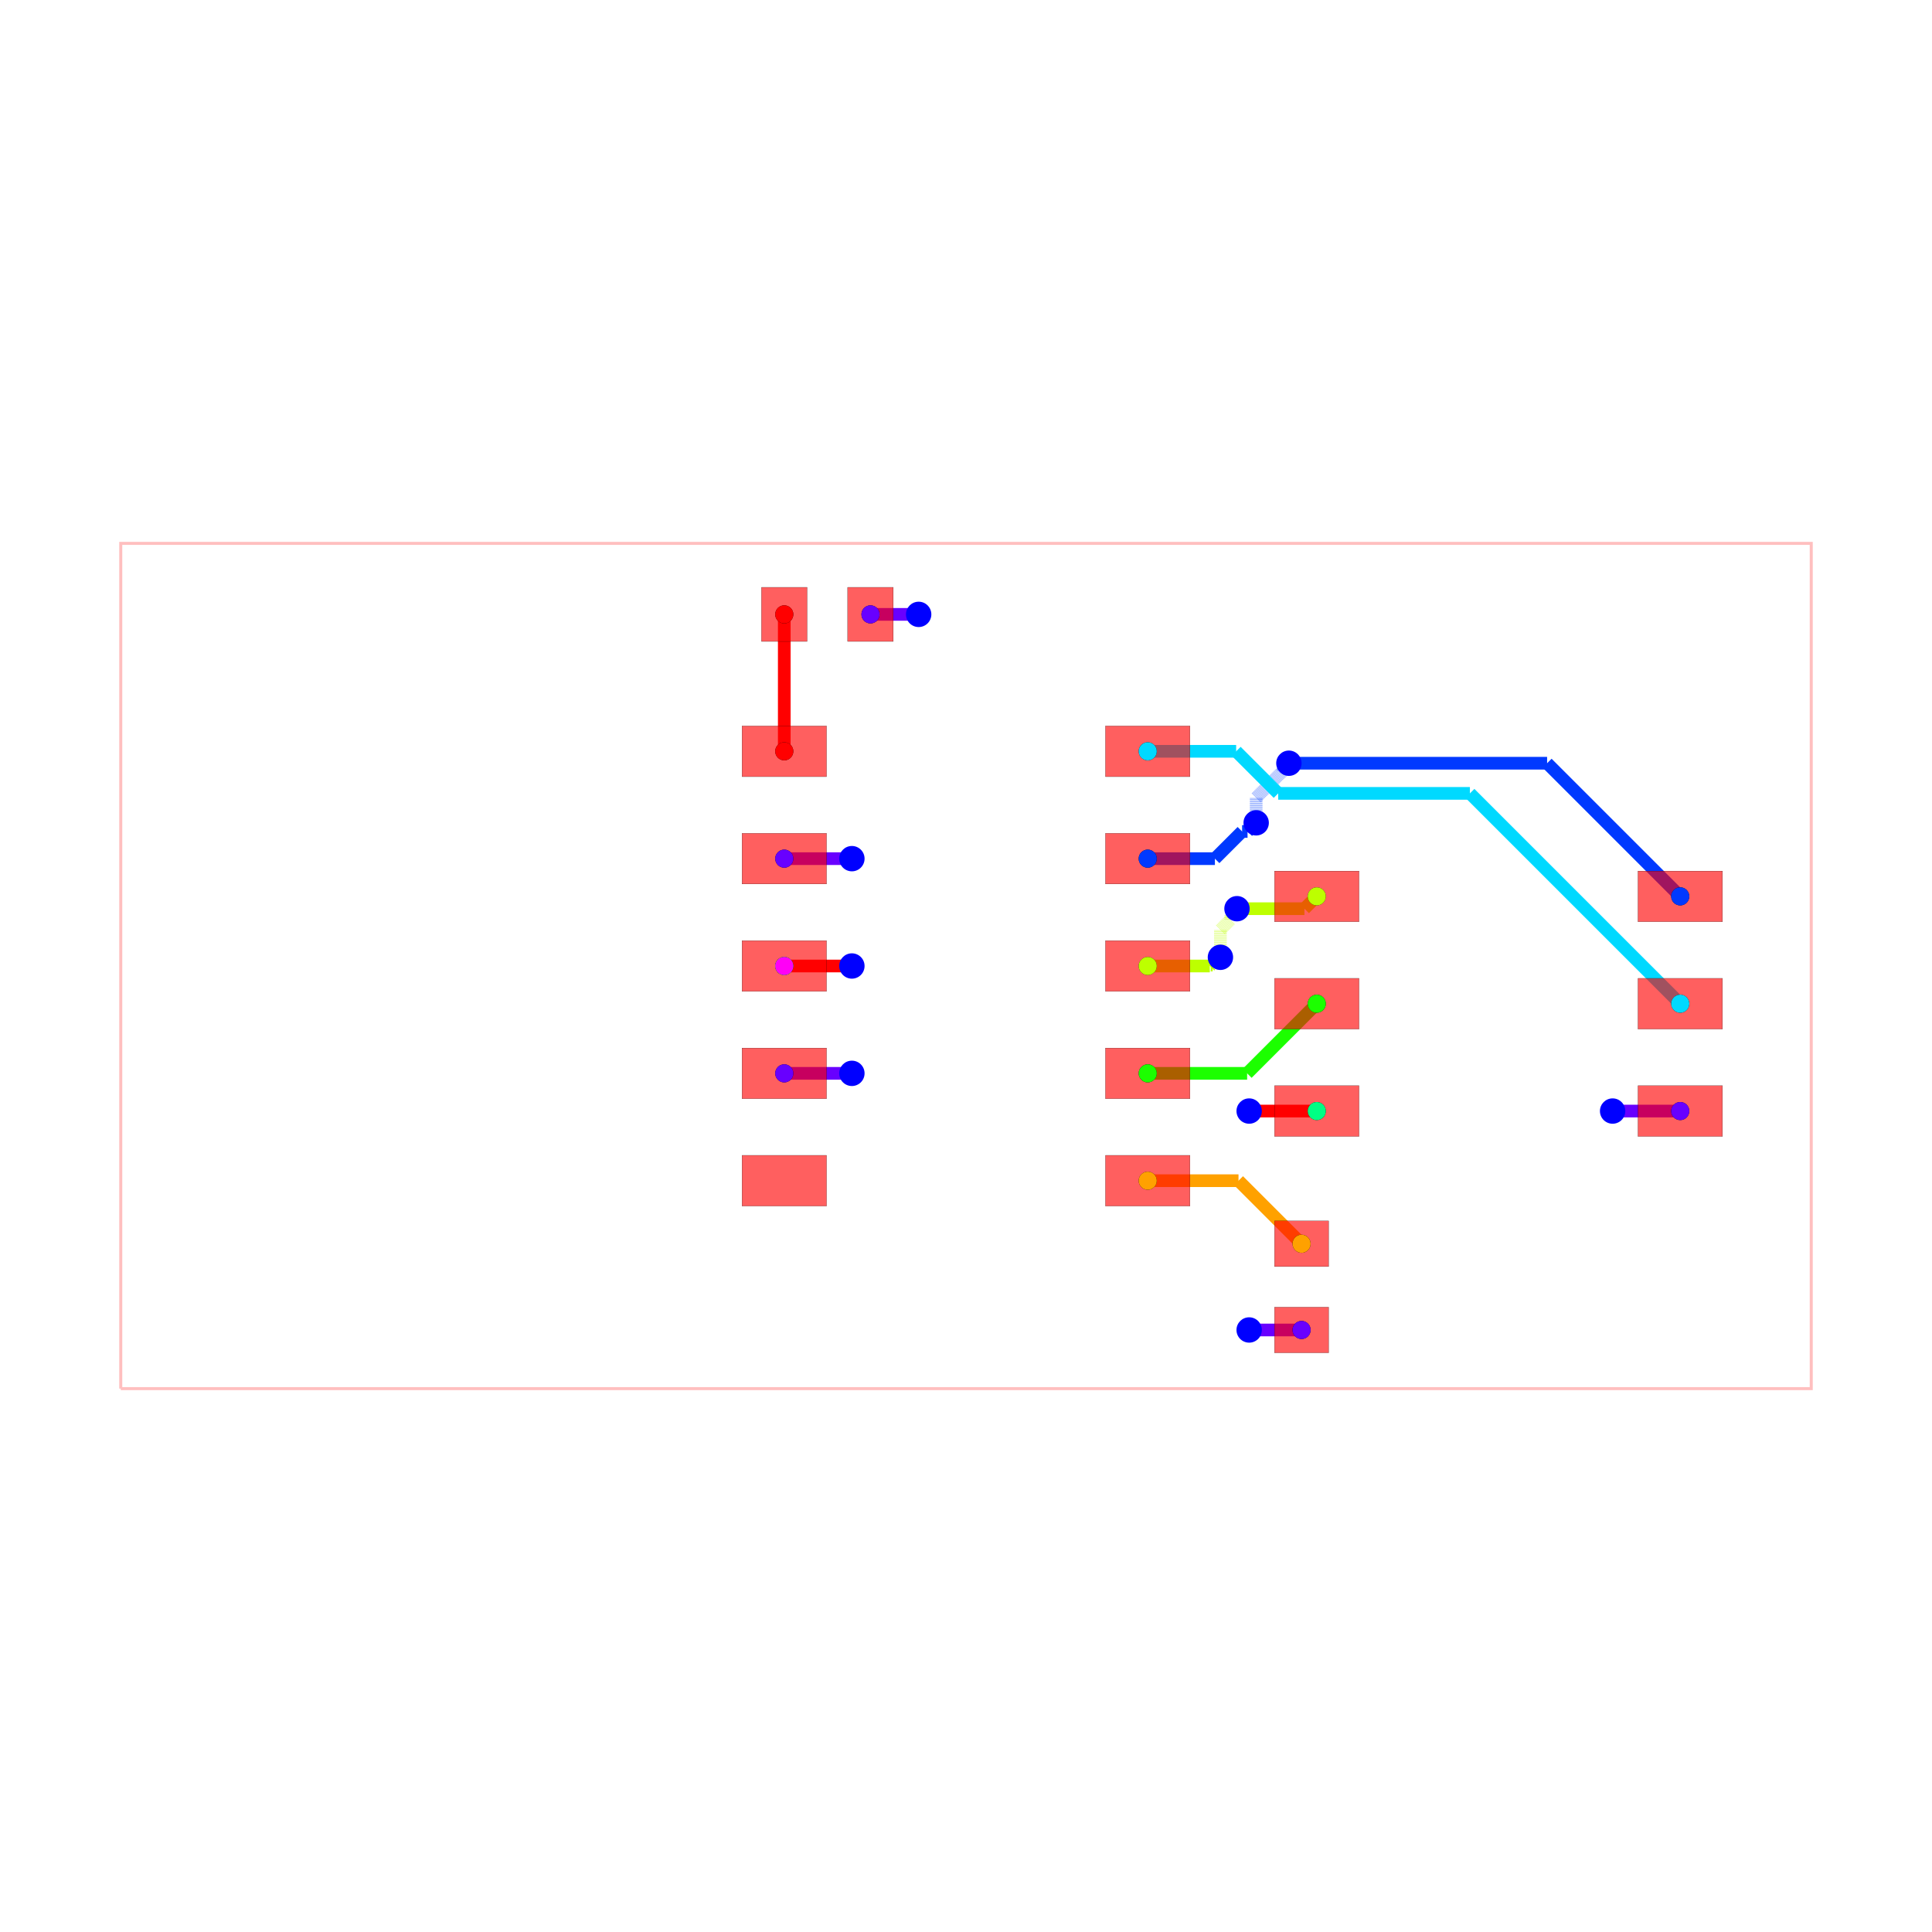
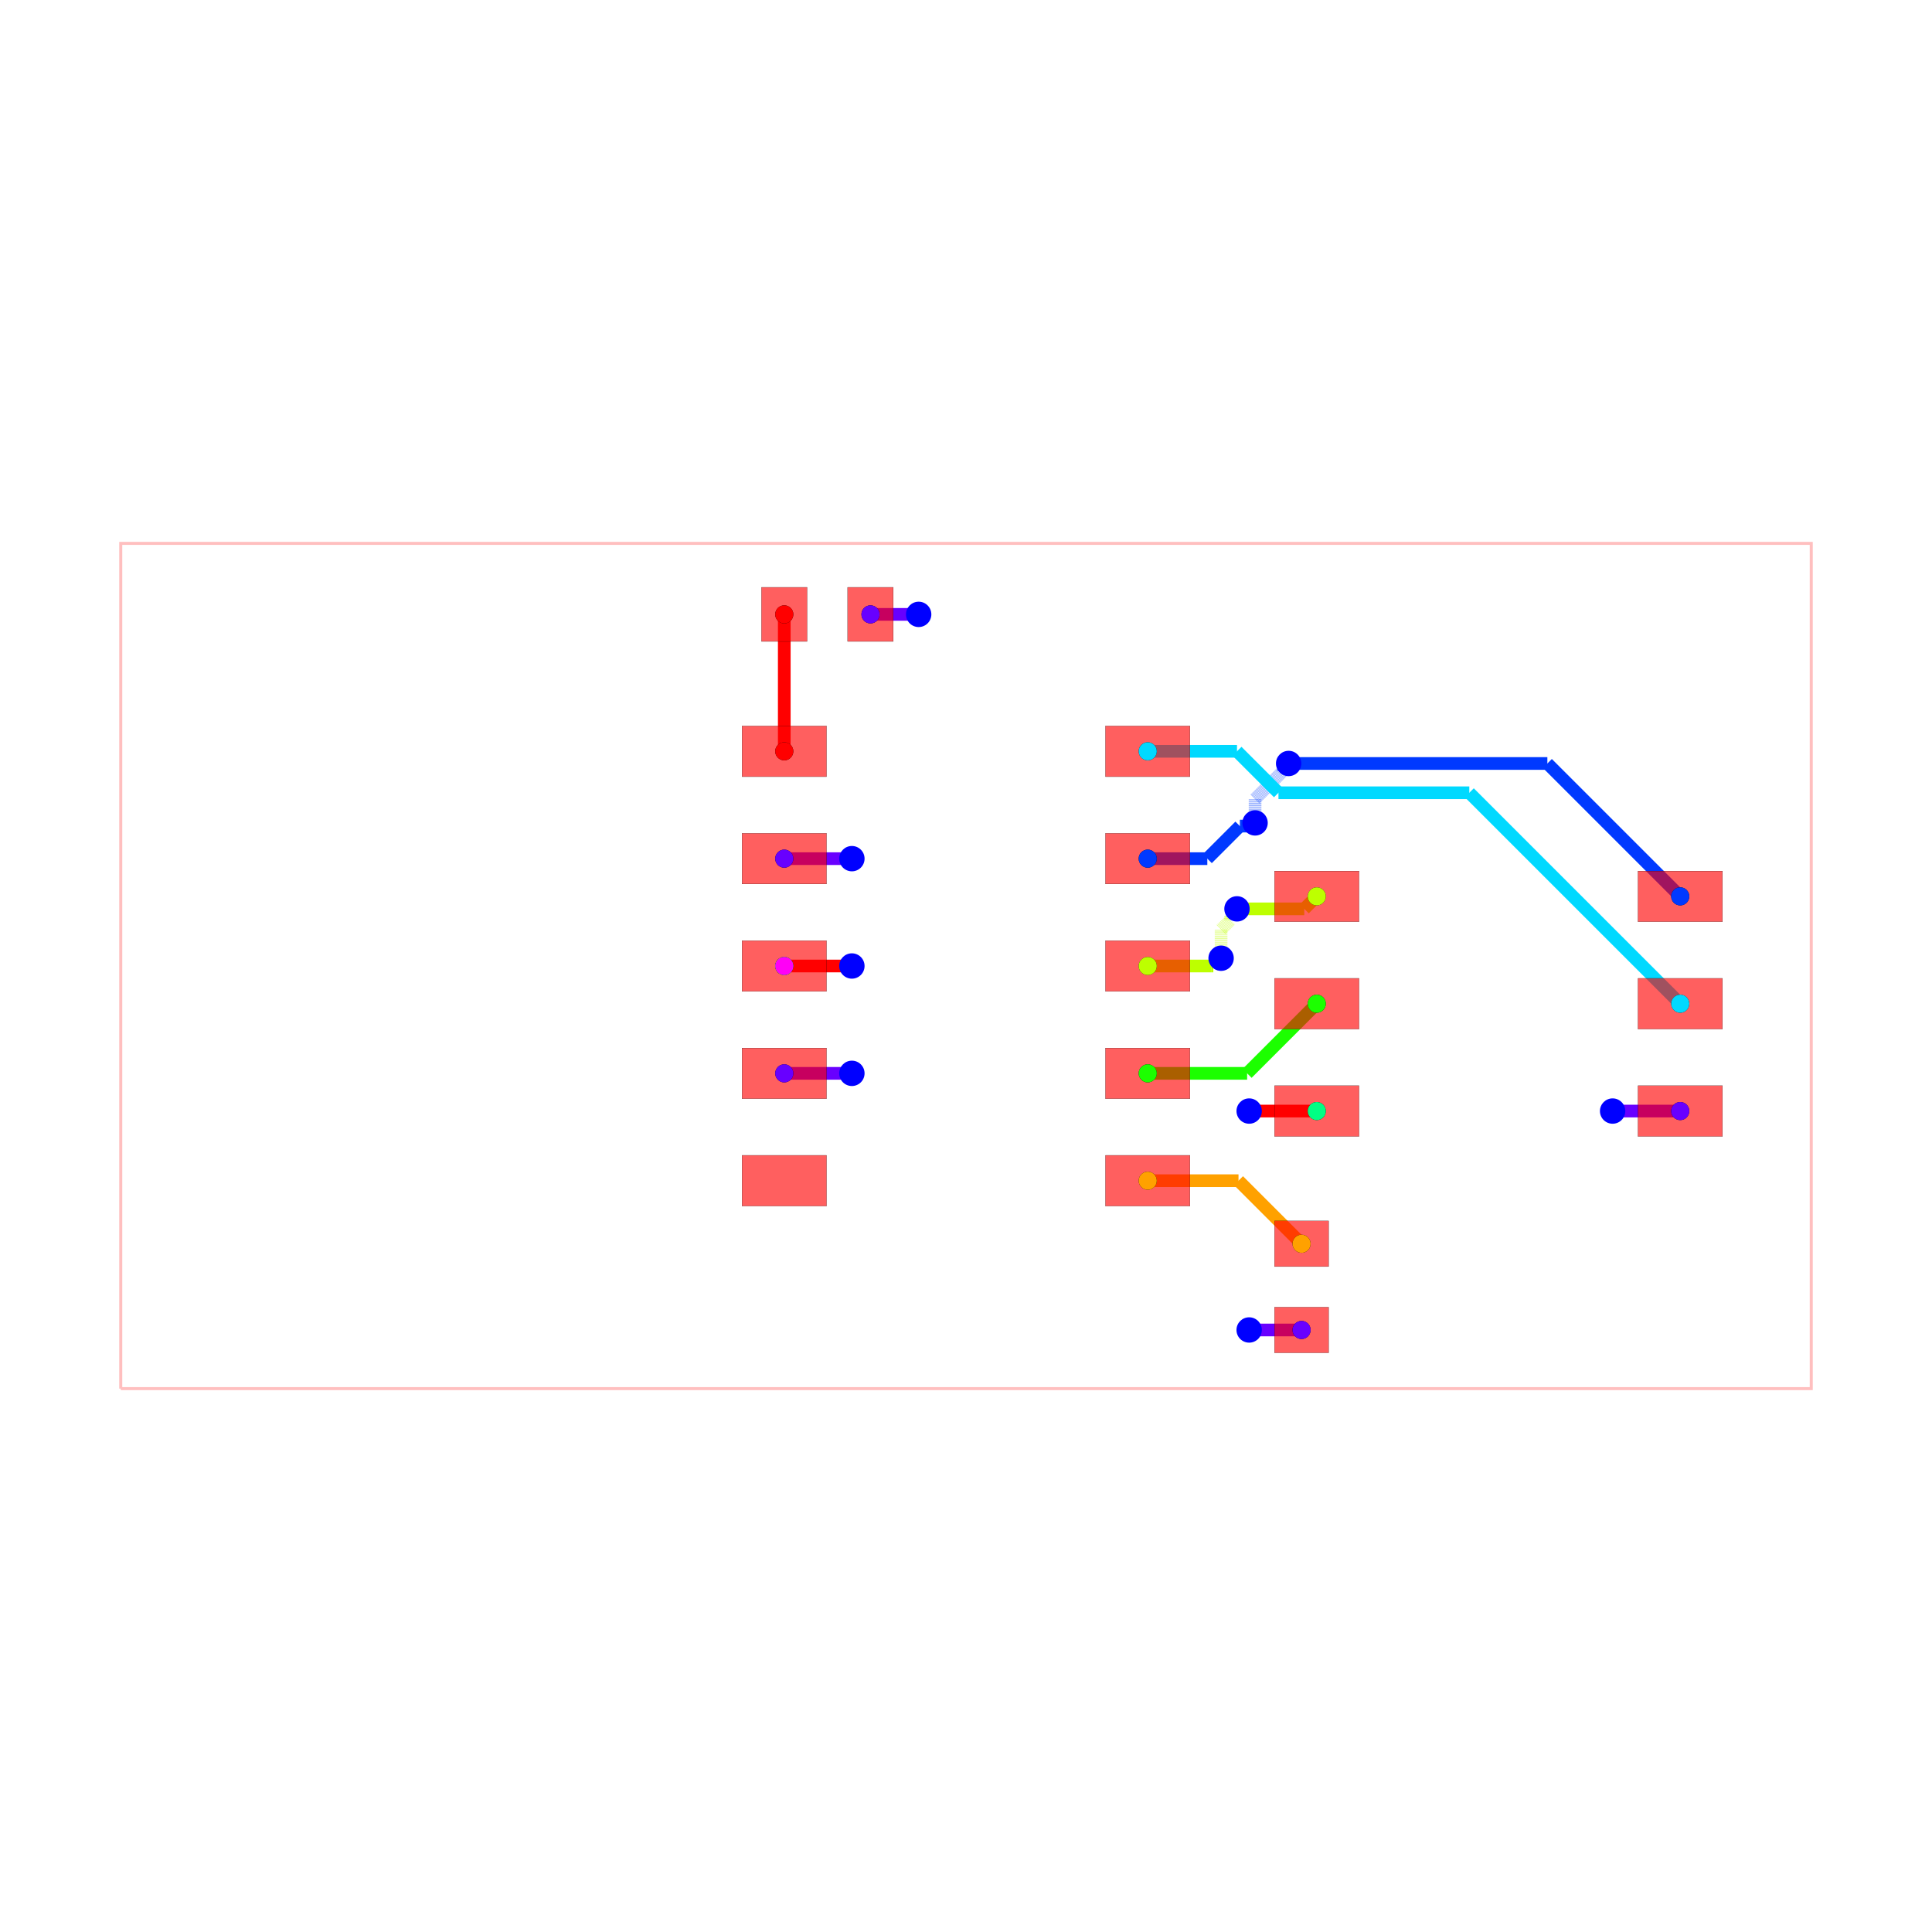
<svg xmlns="http://www.w3.org/2000/svg" width="640" height="640" viewBox="0 0 640 640">
  <rect width="100%" height="100%" fill="white" />
  <g>
    <polyline data-points="-10,-5 10,-5 10,5 -10,5 -10,-5" data-type="line" data-label="" points="40,460 600,460 600,180 40,180 40,460" fill="none" stroke="rgba(255,0,0,0.25)" stroke-width="1px" />
  </g>
  <g>
    <polyline data-points="-0.5600000000000005,4.16 -1.13,4.16" data-type="line" data-label="" points="304.32,203.52 288.36,203.52" fill="none" stroke="hsl(264.444, 100%, 50%)" stroke-width="4.2" />
  </g>
  <g>
    <polyline data-points="3.3500000000000005,-4.306126129310514 3.969873870689486,-4.306126129310514" data-type="line" data-label="" points="413.8,440.572 431.156,440.572" fill="none" stroke="hsl(264.444, 100%, 50%)" stroke-width="4.2" />
  </g>
  <g>
    <polyline data-points="3.969873870689486,-4.306126129310514 3.97,-4.306" data-type="line" data-label="" points="431.156,440.572 431.16,440.568" fill="none" stroke="hsl(264.444, 100%, 50%)" stroke-width="4.2" />
  </g>
  <g>
    <polyline data-points="7.6499999999999995,-1.716126129310514 8.449873870689485,-1.716126129310514" data-type="line" data-label="" points="534.2,368.052 556.596,368.052" fill="none" stroke="hsl(264.444, 100%, 50%)" stroke-width="4.2" />
  </g>
  <g>
    <polyline data-points="8.449873870689485,-1.716126129310514 8.45,-1.716" data-type="line" data-label="" points="556.596,368.052 556.6,368.048" fill="none" stroke="hsl(264.444, 100%, 50%)" stroke-width="4.2" />
  </g>
  <g>
    <polyline data-points="-1.3499999999999999,1.27 -2.15,1.27" data-type="line" data-label="" points="282.2,284.44 259.8,284.44" fill="none" stroke="hsl(264.444, 100%, 50%)" stroke-width="4.2" />
  </g>
  <g>
    <polyline data-points="-1.3499999999999999,-1.27 -2.15,-1.27" data-type="line" data-label="" points="282.2,355.56 259.8,355.56" fill="none" stroke="hsl(264.444, 100%, 50%)" stroke-width="4.2" />
  </g>
  <g>
-     <polyline data-points="2.15,1.27 2.944822953028823,1.27" data-type="line" data-label="" points="380.2,284.44 402.455,284.44" fill="none" stroke="hsl(226.667, 100%, 50%)" stroke-width="4.2" />
-   </g>
-   <g>
-     <polyline data-points="2.944822953028823,1.27 3.2665583477565767,1.591735394727754" data-type="line" data-label="" points="402.455,284.44 411.464,275.431" fill="none" stroke="hsl(226.667, 100%, 50%)" stroke-width="4.2" />
-   </g>
-   <g>
-     <polyline data-points="3.2665583477565767,1.591735394727754 3.330735394727754,1.591735394727754" data-type="line" data-label="" points="411.464,275.431 413.261,275.431" fill="none" stroke="hsl(226.667, 100%, 50%)" stroke-width="4.2" />
-   </g>
-   <g>
-     <polyline data-points="3.330735394727754,1.591735394727754 3.433,1.694" data-type="line" data-label="" points="413.261,275.431 416.124,272.568" fill="none" stroke="hsl(226.667, 100%, 50%)" stroke-width="4.2" />
-   </g>
-   <g>
-     <polyline data-points="3.433,1.694 3.433,1.9916819253714921" data-type="line" data-label="" points="416.124,272.568 416.124,264.233" fill="none" stroke="rgba(0,60,255,0.5)" stroke-width="4.2" stroke-dasharray="0.2 0.2" />
-   </g>
-   <g>
-     <polyline data-points="3.433,1.9916819253714921 3.7521064707914347,2.310788396162927" data-type="line" data-label="" points="416.124,264.233 425.059,255.298" fill="none" stroke="rgba(0,60,255,0.5)" stroke-width="4.2" stroke-dasharray="0.2 0.2" />
-   </g>
-   <g>
-     <polyline data-points="3.7521064707914347,2.310788396162927 3.7521064707914347,2.331106470791435" data-type="line" data-label="" points="425.059,255.298 425.059,254.729" fill="none" stroke="rgba(0,60,255,0.5)" stroke-width="4.2" stroke-dasharray="0.2 0.2" />
-   </g>
-   <g>
-     <polyline data-points="3.7521064707914347,2.331106470791435 3.82,2.399" data-type="line" data-label="" points="425.059,254.729 426.96,252.828" fill="none" stroke="rgba(0,60,255,0.5)" stroke-width="4.2" stroke-dasharray="0.2 0.2" />
-   </g>
-   <g>
-     <polyline data-points="3.82,2.399 6.874999999999999,2.399" data-type="line" data-label="" points="426.96,252.828 512.5,252.828" fill="none" stroke="hsl(226.667, 100%, 50%)" stroke-width="4.2" />
-   </g>
-   <g>
-     <polyline data-points="6.874999999999999,2.399 8.45,0.824" data-type="line" data-label="" points="512.5,252.828 556.6,296.928" fill="none" stroke="hsl(226.667, 100%, 50%)" stroke-width="4.2" />
-   </g>
-   <g>
-     <polyline data-points="2.15,2.54 3.1961321272041205,2.54" data-type="line" data-label="" points="380.2,248.88 409.492,248.88" fill="none" stroke="hsl(188.889, 100%, 50%)" stroke-width="4.2" />
-   </g>
-   <g>
-     <polyline data-points="3.1961321272041205,2.54 3.6937774787618665,2.042354648442254" data-type="line" data-label="" points="409.492,248.88 423.426,262.814" fill="none" stroke="hsl(188.889, 100%, 50%)" stroke-width="4.2" />
-   </g>
-   <g>
-     <polyline data-points="3.6937774787618665,2.042354648442254 5.961645351557745,2.042354648442254" data-type="line" data-label="" points="423.426,262.814 486.926,262.814" fill="none" stroke="hsl(188.889, 100%, 50%)" stroke-width="4.2" />
-   </g>
-   <g>
-     <polyline data-points="5.961645351557745,2.042354648442254 8.45,-0.446" data-type="line" data-label="" points="486.926,262.814 556.6,332.488" fill="none" stroke="hsl(188.889, 100%, 50%)" stroke-width="4.2" />
+     <polyline data-points="2.15,1.27 2.855025802286381,1.27" data-type="line" data-label="" points="380.2,284.44 399.941,284.44" fill="none" stroke="hsl(226.667, 100%, 50%)" stroke-width="4.2" />
+   </g>
+   <g>
+     <polyline data-points="2.855025802286381,1.27 3.2403035264756532,1.6552777241892722" data-type="line" data-label="" points="399.941,284.44 410.728,273.652" fill="none" stroke="hsl(226.667, 100%, 50%)" stroke-width="4.2" />
+   </g>
+   <g>
+     <polyline data-points="3.2403035264756532,1.6552777241892722 3.3822777241892723,1.6552777241892722" data-type="line" data-label="" points="410.728,273.652 414.704,273.652" fill="none" stroke="hsl(226.667, 100%, 50%)" stroke-width="4.2" />
+   </g>
+   <g>
+     <polyline data-points="3.3822777241892723,1.6552777241892722 3.42,1.693" data-type="line" data-label="" points="414.704,273.652 415.76,272.596" fill="none" stroke="hsl(226.667, 100%, 50%)" stroke-width="4.2" />
+   </g>
+   <g>
+     <polyline data-points="3.42,1.693 3.42,1.9761684073202703" data-type="line" data-label="" points="415.76,272.596 415.76,264.667" fill="none" stroke="rgba(0,60,255,0.5)" stroke-width="4.2" stroke-dasharray="0.2 0.2" />
+   </g>
+   <g>
+     <polyline data-points="3.42,1.9761684073202703 3.7493669816617343,2.3055353889820047" data-type="line" data-label="" points="415.76,264.667 424.982,255.445" fill="none" stroke="rgba(0,60,255,0.5)" stroke-width="4.2" stroke-dasharray="0.2 0.2" />
+   </g>
+   <g>
+     <polyline data-points="3.7493669816617343,2.3055353889820047 3.7493669816617343,2.328366981661734" data-type="line" data-label="" points="424.982,255.445 424.982,254.806" fill="none" stroke="rgba(0,60,255,0.5)" stroke-width="4.2" stroke-dasharray="0.2 0.2" />
+   </g>
+   <g>
+     <polyline data-points="3.7493669816617343,2.328366981661734 3.817,2.396" data-type="line" data-label="" points="424.982,254.806 426.876,252.912" fill="none" stroke="rgba(0,60,255,0.5)" stroke-width="4.2" stroke-dasharray="0.2 0.2" />
+   </g>
+   <g>
+     <polyline data-points="3.817,2.396 6.877999999999999,2.396" data-type="line" data-label="" points="426.876,252.912 512.584,252.912" fill="none" stroke="hsl(226.667, 100%, 50%)" stroke-width="4.2" />
+   </g>
+   <g>
+     <polyline data-points="6.877999999999999,2.396 8.45,0.824" data-type="line" data-label="" points="512.584,252.912 556.6,296.928" fill="none" stroke="hsl(226.667, 100%, 50%)" stroke-width="4.2" />
+   </g>
+   <g>
+     <polyline data-points="2.15,2.54 3.2061599757128314,2.54" data-type="line" data-label="" points="380.2,248.88 409.772,248.88" fill="none" stroke="hsl(188.889, 100%, 50%)" stroke-width="4.2" />
+   </g>
+   <g>
+     <polyline data-points="3.2061599757128314,2.54 3.6967166041012494,2.049443371611582" data-type="line" data-label="" points="409.772,248.88 423.508,262.616" fill="none" stroke="hsl(188.889, 100%, 50%)" stroke-width="4.2" />
+   </g>
+   <g>
+     <polyline data-points="3.6967166041012494,2.049443371611582 5.954556628388417,2.049443371611582" data-type="line" data-label="" points="423.508,262.616 486.728,262.616" fill="none" stroke="hsl(188.889, 100%, 50%)" stroke-width="4.2" />
+   </g>
+   <g>
+     <polyline data-points="5.954556628388417,2.049443371611582 8.45,-0.446" data-type="line" data-label="" points="486.728,262.616 556.6,332.488" fill="none" stroke="hsl(188.889, 100%, 50%)" stroke-width="4.2" />
  </g>
  <g>
    <polyline data-points="3.3500000000000005,-1.716126129310514 4.149873870689486,-1.716126129310514" data-type="line" data-label="" points="413.8,368.052 436.196,368.052" fill="none" stroke="red" stroke-width="4.2" />
  </g>
  <g>
    <polyline data-points="4.149873870689486,-1.716126129310514 4.15,-1.716" data-type="line" data-label="" points="436.196,368.052 436.2,368.048" fill="none" stroke="red" stroke-width="4.2" />
  </g>
  <g>
    <polyline data-points="-1.3499999999999999,0 -2.15,0" data-type="line" data-label="" points="282.2,320 259.8,320" fill="none" stroke="red" stroke-width="4.2" />
  </g>
  <g>
    <polyline data-points="2.15,-1.27 3.3260000000000005,-1.27" data-type="line" data-label="" points="380.2,355.56 413.128,355.56" fill="none" stroke="hsl(113.333, 100%, 50%)" stroke-width="4.2" />
  </g>
  <g>
    <polyline data-points="3.3260000000000005,-1.27 4.15,-0.446" data-type="line" data-label="" points="413.128,355.56 436.2,332.488" fill="none" stroke="hsl(113.333, 100%, 50%)" stroke-width="4.2" />
  </g>
  <g>
-     <polyline data-points="2.15,0 2.8843274401532417,0" data-type="line" data-label="" points="380.2,320 400.761,320" fill="none" stroke="hsl(75.556, 100%, 50%)" stroke-width="4.2" />
-   </g>
-   <g>
-     <polyline data-points="2.8843274401532417,0 2.895357606244415,0.01103016609117334" data-type="line" data-label="" points="400.761,320 401.07,319.691" fill="none" stroke="hsl(75.556, 100%, 50%)" stroke-width="4.2" />
-   </g>
-   <g>
-     <polyline data-points="2.895357606244415,0.01103016609117334 2.918030166091173,0.01103016609117334" data-type="line" data-label="" points="401.07,319.691 401.705,319.691" fill="none" stroke="hsl(75.556, 100%, 50%)" stroke-width="4.2" />
-   </g>
-   <g>
-     <polyline data-points="2.918030166091173,0.01103016609117334 3.01,0.103" data-type="line" data-label="" points="401.705,319.691 404.28,317.116" fill="none" stroke="hsl(75.556, 100%, 50%)" stroke-width="4.2" />
-   </g>
-   <g>
-     <polyline data-points="3.01,0.103 3.01,0.42955946038480486" data-type="line" data-label="" points="404.28,317.116 404.28,307.972" fill="none" stroke="rgba(191,255,0,0.5)" stroke-width="4.2" stroke-dasharray="0.2 0.2" />
-   </g>
-   <g>
-     <polyline data-points="3.01,0.42955946038480486 3.131937217857926,0.5514966782427312" data-type="line" data-label="" points="404.28,307.972 407.694,304.558" fill="none" stroke="rgba(191,255,0,0.5)" stroke-width="4.2" stroke-dasharray="0.2 0.2" />
-   </g>
-   <g>
-     <polyline data-points="3.131937217857926,0.5514966782427312 3.131937217857926,0.6039372178579262" data-type="line" data-label="" points="407.694,304.558 407.694,303.09" fill="none" stroke="rgba(191,255,0,0.5)" stroke-width="4.2" stroke-dasharray="0.2 0.2" />
-   </g>
-   <g>
-     <polyline data-points="3.131937217857926,0.6039372178579262 3.206,0.678" data-type="line" data-label="" points="407.694,303.09 409.768,301.016" fill="none" stroke="rgba(191,255,0,0.5)" stroke-width="4.2" stroke-dasharray="0.2 0.2" />
-   </g>
-   <g>
-     <polyline data-points="3.206,0.678 4.0040000000000004,0.678" data-type="line" data-label="" points="409.768,301.016 432.112,301.016" fill="none" stroke="hsl(75.556, 100%, 50%)" stroke-width="4.2" />
-   </g>
-   <g>
-     <polyline data-points="4.0040000000000004,0.678 4.15,0.824" data-type="line" data-label="" points="432.112,301.016 436.2,296.928" fill="none" stroke="hsl(75.556, 100%, 50%)" stroke-width="4.2" />
+     <polyline data-points="2.15,0 2.8998984923622673,0" data-type="line" data-label="" points="380.2,320 401.197,320" fill="none" stroke="hsl(75.556, 100%, 50%)" stroke-width="4.2" />
+   </g>
+   <g>
+     <polyline data-points="2.8998984923622673,0 2.9259999999999997,0" data-type="line" data-label="" points="401.197,320 401.928,320" fill="none" stroke="hsl(75.556, 100%, 50%)" stroke-width="4.2" />
+   </g>
+   <g>
+     <polyline data-points="2.9259999999999997,0 3.018,0.092" data-type="line" data-label="" points="401.928,320 404.504,317.424" fill="none" stroke="hsl(75.556, 100%, 50%)" stroke-width="4.2" />
+   </g>
+   <g>
+     <polyline data-points="3.018,0.092 3.018,0.4323001534107448" data-type="line" data-label="" points="404.504,317.424 404.504,307.896" fill="none" stroke="rgba(191,255,0,0.5)" stroke-width="4.2" stroke-dasharray="0.2 0.2" />
+   </g>
+   <g>
+     <polyline data-points="3.018,0.4323001534107448 3.1302252775902257,0.5445254310009707" data-type="line" data-label="" points="404.504,307.896 407.646,304.753" fill="none" stroke="rgba(191,255,0,0.5)" stroke-width="4.2" stroke-dasharray="0.2 0.2" />
+   </g>
+   <g>
+     <polyline data-points="3.1302252775902257,0.5445254310009707 3.1302252775902257,0.6002252775902258" data-type="line" data-label="" points="407.646,304.753 407.646,303.194" fill="none" stroke="rgba(191,255,0,0.5)" stroke-width="4.2" stroke-dasharray="0.2 0.2" />
+   </g>
+   <g>
+     <polyline data-points="3.1302252775902257,0.6002252775902258 3.206,0.676" data-type="line" data-label="" points="407.646,303.194 409.768,301.072" fill="none" stroke="rgba(191,255,0,0.5)" stroke-width="4.2" stroke-dasharray="0.2 0.2" />
+   </g>
+   <g>
+     <polyline data-points="3.206,0.676 4.002000000000001,0.676" data-type="line" data-label="" points="409.768,301.072 432.056,301.072" fill="none" stroke="hsl(75.556, 100%, 50%)" stroke-width="4.2" />
+   </g>
+   <g>
+     <polyline data-points="4.002000000000001,0.676 4.15,0.824" data-type="line" data-label="" points="432.056,301.072 436.2,296.928" fill="none" stroke="hsl(75.556, 100%, 50%)" stroke-width="4.2" />
  </g>
  <g>
    <polyline data-points="2.15,-2.54 3.224,-2.54" data-type="line" data-label="" points="380.2,391.12 410.272,391.12" fill="none" stroke="hsl(37.778, 100%, 50%)" stroke-width="4.2" />
  </g>
  <g>
    <polyline data-points="3.224,-2.54 3.97,-3.286" data-type="line" data-label="" points="410.272,391.12 431.16,412.008" fill="none" stroke="hsl(37.778, 100%, 50%)" stroke-width="4.2" />
  </g>
  <g>
    <polyline data-points="-2.15,2.54 -2.15,4.16" data-type="line" data-label="" points="259.8,248.88 259.8,203.52" fill="none" stroke="hsl(0, 100%, 50%)" stroke-width="4.2" />
  </g>
  <g>
    <rect data-type="rect" data-label="top source_trace_3" data-x="-2.15" data-y="2.54" x="245.8" y="240.48" width="28" height="16.8" fill="rgba(255,0,0,0.25)" stroke="black" stroke-width="0.036" />
  </g>
  <g>
    <rect data-type="rect" data-label="top source_net_0" data-x="-2.15" data-y="1.27" x="245.8" y="276.04" width="28" height="16.8" fill="rgba(255,0,0,0.25)" stroke="black" stroke-width="0.036" />
  </g>
  <g>
    <rect data-type="rect" data-label="top source_trace_9, source_net_1" data-x="-2.15" data-y="0" x="245.8" y="311.6" width="28" height="16.8" fill="rgba(255,0,0,0.25)" stroke="black" stroke-width="0.036" />
  </g>
  <g>
    <rect data-type="rect" data-label="top source_net_0" data-x="-2.15" data-y="-1.27" x="245.8" y="347.16" width="28" height="16.8" fill="rgba(255,0,0,0.25)" stroke="black" stroke-width="0.036" />
  </g>
  <g>
    <rect data-type="rect" data-label="top" data-x="-2.15" data-y="-2.54" x="245.8" y="382.72" width="28" height="16.8" fill="rgba(255,0,0,0.25)" stroke="black" stroke-width="0.036" />
  </g>
  <g>
    <rect data-type="rect" data-label="top source_trace_5" data-x="2.15" data-y="-2.54" x="366.2" y="382.72" width="28" height="16.8" fill="rgba(255,0,0,0.25)" stroke="black" stroke-width="0.036" />
  </g>
  <g>
    <rect data-type="rect" data-label="top source_trace_8" data-x="2.15" data-y="-1.27" x="366.2" y="347.16" width="28" height="16.8" fill="rgba(255,0,0,0.25)" stroke="black" stroke-width="0.036" />
  </g>
  <g>
    <rect data-type="rect" data-label="top source_trace_7" data-x="2.15" data-y="0" x="366.2" y="311.6" width="28" height="16.8" fill="rgba(255,0,0,0.25)" stroke="black" stroke-width="0.036" />
  </g>
  <g>
    <rect data-type="rect" data-label="top source_trace_12" data-x="2.15" data-y="1.27" x="366.2" y="276.04" width="28" height="16.8" fill="rgba(255,0,0,0.25)" stroke="black" stroke-width="0.036" />
  </g>
  <g>
    <rect data-type="rect" data-label="top source_trace_11" data-x="2.15" data-y="2.54" x="366.2" y="240.48" width="28" height="16.8" fill="rgba(255,0,0,0.25)" stroke="black" stroke-width="0.036" />
  </g>
  <g>
    <rect data-type="rect" data-label="top source_trace_3" data-x="-2.1500000000000004" data-y="4.16" x="252.24" y="194.56" width="15.12" height="17.92" fill="rgba(255,0,0,0.25)" stroke="black" stroke-width="0.036" />
  </g>
  <g>
    <rect data-type="rect" data-label="top source_net_0" data-x="-1.1300000000000006" data-y="4.16" x="280.8" y="194.56" width="15.12" height="17.92" fill="rgba(255,0,0,0.25)" stroke="black" stroke-width="0.036" />
  </g>
  <g>
    <rect data-type="rect" data-label="top source_trace_5" data-x="3.97" data-y="-3.2861261293105146" x="422.2" y="404.452" width="17.92" height="15.12" fill="rgba(255,0,0,0.25)" stroke="black" stroke-width="0.036" />
  </g>
  <g>
    <rect data-type="rect" data-label="top source_net_0" data-x="3.97" data-y="-4.306126129310514" x="422.2" y="433.012" width="17.92" height="15.12" fill="rgba(255,0,0,0.25)" stroke="black" stroke-width="0.036" />
  </g>
  <g>
    <rect data-type="rect" data-label="top source_trace_7" data-x="4.15" data-y="0.8238738706894861" x="422.2" y="288.532" width="28" height="16.8" fill="rgba(255,0,0,0.25)" stroke="black" stroke-width="0.036" />
  </g>
  <g>
    <rect data-type="rect" data-label="top source_trace_8" data-x="4.15" data-y="-0.4461261293105139" x="422.2" y="324.092" width="28" height="16.8" fill="rgba(255,0,0,0.25)" stroke="black" stroke-width="0.036" />
  </g>
  <g>
    <rect data-type="rect" data-label="top source_trace_9, source_net_1" data-x="4.15" data-y="-1.716126129310514" x="422.2" y="359.652" width="28" height="16.8" fill="rgba(255,0,0,0.25)" stroke="black" stroke-width="0.036" />
  </g>
  <g>
    <rect data-type="rect" data-label="top source_net_0" data-x="8.45" data-y="-1.716126129310514" x="542.6" y="359.652" width="28" height="16.8" fill="rgba(255,0,0,0.25)" stroke="black" stroke-width="0.036" />
  </g>
  <g>
    <rect data-type="rect" data-label="top source_trace_11" data-x="8.45" data-y="-0.4461261293105139" x="542.6" y="324.092" width="28" height="16.8" fill="rgba(255,0,0,0.25)" stroke="black" stroke-width="0.036" />
  </g>
  <g>
    <rect data-type="rect" data-label="top source_trace_12" data-x="8.45" data-y="0.8238738706894861" x="542.6" y="288.532" width="28" height="16.8" fill="rgba(255,0,0,0.25)" stroke="black" stroke-width="0.036" />
  </g>
  <g>
    <rect data-type="rect" data-label="top source_trace_3" data-x="-2.15" data-y="2.54" x="245.8" y="240.48" width="28" height="16.8" fill="rgba(255,0,0,0.5)" stroke="black" stroke-width="0.036" />
  </g>
  <g>
    <rect data-type="rect" data-label="top source_net_0" data-x="-2.15" data-y="1.27" x="245.8" y="276.04" width="28" height="16.8" fill="rgba(255,0,0,0.5)" stroke="black" stroke-width="0.036" />
  </g>
  <g>
    <rect data-type="rect" data-label="top source_trace_9, source_net_1" data-x="-2.15" data-y="0" x="245.8" y="311.6" width="28" height="16.8" fill="rgba(255,0,0,0.5)" stroke="black" stroke-width="0.036" />
  </g>
  <g>
    <rect data-type="rect" data-label="top source_net_0" data-x="-2.15" data-y="-1.27" x="245.8" y="347.16" width="28" height="16.8" fill="rgba(255,0,0,0.5)" stroke="black" stroke-width="0.036" />
  </g>
  <g>
    <rect data-type="rect" data-label="top" data-x="-2.15" data-y="-2.54" x="245.8" y="382.72" width="28" height="16.8" fill="rgba(255,0,0,0.5)" stroke="black" stroke-width="0.036" />
  </g>
  <g>
    <rect data-type="rect" data-label="top source_trace_5" data-x="2.15" data-y="-2.54" x="366.2" y="382.72" width="28" height="16.8" fill="rgba(255,0,0,0.5)" stroke="black" stroke-width="0.036" />
  </g>
  <g>
    <rect data-type="rect" data-label="top source_trace_8" data-x="2.15" data-y="-1.27" x="366.2" y="347.16" width="28" height="16.8" fill="rgba(255,0,0,0.5)" stroke="black" stroke-width="0.036" />
  </g>
  <g>
    <rect data-type="rect" data-label="top source_trace_7" data-x="2.15" data-y="0" x="366.2" y="311.6" width="28" height="16.8" fill="rgba(255,0,0,0.5)" stroke="black" stroke-width="0.036" />
  </g>
  <g>
    <rect data-type="rect" data-label="top source_trace_12" data-x="2.15" data-y="1.27" x="366.2" y="276.04" width="28" height="16.8" fill="rgba(255,0,0,0.5)" stroke="black" stroke-width="0.036" />
  </g>
  <g>
    <rect data-type="rect" data-label="top source_trace_11" data-x="2.15" data-y="2.54" x="366.2" y="240.48" width="28" height="16.8" fill="rgba(255,0,0,0.5)" stroke="black" stroke-width="0.036" />
  </g>
  <g>
    <rect data-type="rect" data-label="top source_trace_3" data-x="-2.1500000000000004" data-y="4.16" x="252.24" y="194.56" width="15.12" height="17.92" fill="rgba(255,0,0,0.5)" stroke="black" stroke-width="0.036" />
  </g>
  <g>
    <rect data-type="rect" data-label="top source_net_0" data-x="-1.1300000000000006" data-y="4.16" x="280.8" y="194.56" width="15.12" height="17.92" fill="rgba(255,0,0,0.5)" stroke="black" stroke-width="0.036" />
  </g>
  <g>
    <rect data-type="rect" data-label="top source_trace_5" data-x="3.97" data-y="-3.2861261293105146" x="422.2" y="404.452" width="17.92" height="15.12" fill="rgba(255,0,0,0.5)" stroke="black" stroke-width="0.036" />
  </g>
  <g>
    <rect data-type="rect" data-label="top source_net_0" data-x="3.97" data-y="-4.306126129310514" x="422.2" y="433.012" width="17.92" height="15.12" fill="rgba(255,0,0,0.5)" stroke="black" stroke-width="0.036" />
  </g>
  <g>
    <rect data-type="rect" data-label="top source_trace_7" data-x="4.15" data-y="0.8238738706894861" x="422.2" y="288.532" width="28" height="16.8" fill="rgba(255,0,0,0.5)" stroke="black" stroke-width="0.036" />
  </g>
  <g>
    <rect data-type="rect" data-label="top source_trace_8" data-x="4.15" data-y="-0.4461261293105139" x="422.2" y="324.092" width="28" height="16.8" fill="rgba(255,0,0,0.5)" stroke="black" stroke-width="0.036" />
  </g>
  <g>
    <rect data-type="rect" data-label="top source_trace_9, source_net_1" data-x="4.15" data-y="-1.716126129310514" x="422.2" y="359.652" width="28" height="16.8" fill="rgba(255,0,0,0.5)" stroke="black" stroke-width="0.036" />
  </g>
  <g>
    <rect data-type="rect" data-label="top source_net_0" data-x="8.45" data-y="-1.716126129310514" x="542.6" y="359.652" width="28" height="16.8" fill="rgba(255,0,0,0.5)" stroke="black" stroke-width="0.036" />
  </g>
  <g>
    <rect data-type="rect" data-label="top source_trace_11" data-x="8.45" data-y="-0.4461261293105139" x="542.6" y="324.092" width="28" height="16.8" fill="rgba(255,0,0,0.5)" stroke="black" stroke-width="0.036" />
  </g>
  <g>
    <rect data-type="rect" data-label="top source_trace_12" data-x="8.45" data-y="0.8238738706894861" x="542.6" y="288.532" width="28" height="16.8" fill="rgba(255,0,0,0.5)" stroke="black" stroke-width="0.036" />
  </g>
  <circle data-type="circle" data-label="" data-x="-0.5600000000000005" data-y="4.16" cx="304.32" cy="203.52" r="4.2" fill="blue" stroke="none" stroke-width="0.036" />
  <circle data-type="circle" data-label="" data-x="3.3500000000000005" data-y="-4.306126129310514" cx="413.8" cy="440.572" r="4.2" fill="blue" stroke="none" stroke-width="0.036" />
  <circle data-type="circle" data-label="" data-x="7.6499999999999995" data-y="-1.716126129310514" cx="534.2" cy="368.052" r="4.2" fill="blue" stroke="none" stroke-width="0.036" />
  <circle data-type="circle" data-label="" data-x="-1.3499999999999999" data-y="1.27" cx="282.2" cy="284.44" r="4.2" fill="blue" stroke="none" stroke-width="0.036" />
  <circle data-type="circle" data-label="" data-x="-1.3499999999999999" data-y="-1.27" cx="282.2" cy="355.56" r="4.2" fill="blue" stroke="none" stroke-width="0.036" />
-   <circle data-type="circle" data-label="" data-x="3.433" data-y="1.694" cx="416.124" cy="272.568" r="4.2" fill="blue" stroke="none" stroke-width="0.036" />
-   <circle data-type="circle" data-label="" data-x="3.82" data-y="2.399" cx="426.96" cy="252.828" r="4.2" fill="blue" stroke="none" stroke-width="0.036" />
+   <circle data-type="circle" data-label="" data-x="3.42" data-y="1.693" cx="415.76" cy="272.596" r="4.2" fill="blue" stroke="none" stroke-width="0.036" />
+   <circle data-type="circle" data-label="" data-x="3.817" data-y="2.396" cx="426.876" cy="252.912" r="4.2" fill="blue" stroke="none" stroke-width="0.036" />
  <circle data-type="circle" data-label="" data-x="3.3500000000000005" data-y="-1.716126129310514" cx="413.8" cy="368.052" r="4.2" fill="blue" stroke="none" stroke-width="0.036" />
  <circle data-type="circle" data-label="" data-x="-1.3499999999999999" data-y="0" cx="282.2" cy="320" r="4.2" fill="blue" stroke="none" stroke-width="0.036" />
-   <circle data-type="circle" data-label="" data-x="3.01" data-y="0.103" cx="404.28" cy="317.116" r="4.2" fill="blue" stroke="none" stroke-width="0.036" />
-   <circle data-type="circle" data-label="" data-x="3.206" data-y="0.678" cx="409.768" cy="301.016" r="4.2" fill="blue" stroke="none" stroke-width="0.036" />
+   <circle data-type="circle" data-label="" data-x="3.018" data-y="0.092" cx="404.504" cy="317.424" r="4.2" fill="blue" stroke="none" stroke-width="0.036" />
+   <circle data-type="circle" data-label="" data-x="3.206" data-y="0.676" cx="409.768" cy="301.072" r="4.2" fill="blue" stroke="none" stroke-width="0.036" />
  <g>
    <circle data-type="point" data-label="source_trace_3 pcb_port_10" data-x="-2.1500000000000004" data-y="4.16" cx="259.8" cy="203.52" r="3" fill="black" />
  </g>
  <g>
    <circle data-type="point" data-label="source_trace_3 pcb_port_0" data-x="-2.15" data-y="2.54" cx="259.8" cy="248.88" r="3" fill="black" />
  </g>
  <g>
    <circle data-type="point" data-label="source_trace_5 pcb_port_12" data-x="3.97" data-y="-3.2861261293105146" cx="431.16" cy="412.012" r="3" fill="black" />
  </g>
  <g>
    <circle data-type="point" data-label="source_trace_5 pcb_port_5" data-x="2.15" data-y="-2.54" cx="380.2" cy="391.12" r="3" fill="black" />
  </g>
  <g>
    <circle data-type="point" data-label="source_trace_7 pcb_port_14" data-x="4.15" data-y="0.8238738706894861" cx="436.2" cy="296.932" r="3" fill="black" />
  </g>
  <g>
    <circle data-type="point" data-label="source_trace_7 pcb_port_7" data-x="2.15" data-y="0" cx="380.2" cy="320" r="3" fill="black" />
  </g>
  <g>
    <circle data-type="point" data-label="source_trace_8 pcb_port_15" data-x="4.15" data-y="-0.4461261293105139" cx="436.2" cy="332.492" r="3" fill="black" />
  </g>
  <g>
    <circle data-type="point" data-label="source_trace_8 pcb_port_6" data-x="2.15" data-y="-1.27" cx="380.2" cy="355.56" r="3" fill="black" />
  </g>
  <g>
    <circle data-type="point" data-label="source_trace_9 pcb_port_16" data-x="4.15" data-y="-1.716126129310514" cx="436.2" cy="368.052" r="3" fill="black" />
  </g>
  <g>
    <circle data-type="point" data-label="source_trace_9 pcb_port_2" data-x="-2.15" data-y="0" cx="259.8" cy="320" r="3" fill="black" />
  </g>
  <g>
    <circle data-type="point" data-label="source_trace_11 pcb_port_18" data-x="8.45" data-y="-0.4461261293105139" cx="556.6" cy="332.492" r="3" fill="black" />
  </g>
  <g>
    <circle data-type="point" data-label="source_trace_11 pcb_port_9" data-x="2.15" data-y="2.54" cx="380.2" cy="248.88" r="3" fill="black" />
  </g>
  <g>
    <circle data-type="point" data-label="source_trace_12 pcb_port_19" data-x="8.45" data-y="0.8238738706894861" cx="556.6" cy="296.932" r="3" fill="black" />
  </g>
  <g>
    <circle data-type="point" data-label="source_trace_12 pcb_port_8" data-x="2.15" data-y="1.27" cx="380.2" cy="284.44" r="3" fill="black" />
  </g>
  <g>
    <circle data-type="point" data-label="source_net_0 pcb_port_1" data-x="-2.15" data-y="1.27" cx="259.8" cy="284.44" r="3" fill="black" />
  </g>
  <g>
    <circle data-type="point" data-label="source_net_0 pcb_port_3" data-x="-2.15" data-y="-1.27" cx="259.8" cy="355.56" r="3" fill="black" />
  </g>
  <g>
    <circle data-type="point" data-label="source_net_0 pcb_port_11" data-x="-1.1300000000000006" data-y="4.16" cx="288.36" cy="203.52" r="3" fill="black" />
  </g>
  <g>
    <circle data-type="point" data-label="source_net_0 pcb_port_13" data-x="3.97" data-y="-4.306126129310514" cx="431.16" cy="440.572" r="3" fill="black" />
  </g>
  <g>
    <circle data-type="point" data-label="source_net_0 pcb_port_17" data-x="8.45" data-y="-1.716126129310514" cx="556.6" cy="368.052" r="3" fill="black" />
  </g>
  <g>
    <circle data-type="point" data-label="source_net_1 pcb_port_2" data-x="-2.15" data-y="0" cx="259.8" cy="320" r="3" fill="black" />
  </g>
  <g>
    <circle data-type="point" data-label="source_trace_3 source_trace_3 top" data-x="-2.1500000000000004" data-y="4.16" cx="259.8" cy="203.52" r="3" fill="hsl(0, 100%, 50%)" />
  </g>
  <g>
    <circle data-type="point" data-label="source_trace_3 source_trace_3 top" data-x="-2.15" data-y="2.54" cx="259.8" cy="248.88" r="3" fill="hsl(0, 100%, 50%)" />
  </g>
  <g>
    <circle data-type="point" data-label="source_trace_5 source_trace_5 top" data-x="3.97" data-y="-3.2861261293105146" cx="431.16" cy="412.012" r="3" fill="hsl(37.778, 100%, 50%)" />
  </g>
  <g>
    <circle data-type="point" data-label="source_trace_5 source_trace_5 top" data-x="2.15" data-y="-2.54" cx="380.2" cy="391.12" r="3" fill="hsl(37.778, 100%, 50%)" />
  </g>
  <g>
    <circle data-type="point" data-label="source_trace_7 source_trace_7 top" data-x="4.15" data-y="0.8238738706894861" cx="436.2" cy="296.932" r="3" fill="hsl(75.556, 100%, 50%)" />
  </g>
  <g>
    <circle data-type="point" data-label="source_trace_7 source_trace_7 top" data-x="2.15" data-y="0" cx="380.2" cy="320" r="3" fill="hsl(75.556, 100%, 50%)" />
  </g>
  <g>
    <circle data-type="point" data-label="source_trace_8 source_trace_8 top" data-x="4.15" data-y="-0.4461261293105139" cx="436.2" cy="332.492" r="3" fill="hsl(113.333, 100%, 50%)" />
  </g>
  <g>
    <circle data-type="point" data-label="source_trace_8 source_trace_8 top" data-x="2.15" data-y="-1.27" cx="380.2" cy="355.56" r="3" fill="hsl(113.333, 100%, 50%)" />
  </g>
  <g>
    <circle data-type="point" data-label="source_trace_9 source_trace_9 top" data-x="4.15" data-y="-1.716126129310514" cx="436.2" cy="368.052" r="3" fill="hsl(151.111, 100%, 50%)" />
  </g>
  <g>
    <circle data-type="point" data-label="source_trace_9 source_trace_9 top" data-x="-2.15" data-y="0" cx="259.8" cy="320" r="3" fill="hsl(151.111, 100%, 50%)" />
  </g>
  <g>
    <circle data-type="point" data-label="source_trace_11 source_trace_11 top" data-x="8.45" data-y="-0.4461261293105139" cx="556.6" cy="332.492" r="3" fill="hsl(188.889, 100%, 50%)" />
  </g>
  <g>
    <circle data-type="point" data-label="source_trace_11 source_trace_11 top" data-x="2.15" data-y="2.54" cx="380.2" cy="248.88" r="3" fill="hsl(188.889, 100%, 50%)" />
  </g>
  <g>
    <circle data-type="point" data-label="source_trace_12 source_trace_12 top" data-x="8.45" data-y="0.8238738706894861" cx="556.6" cy="296.932" r="3" fill="hsl(226.667, 100%, 50%)" />
  </g>
  <g>
    <circle data-type="point" data-label="source_trace_12 source_trace_12 top" data-x="2.15" data-y="1.27" cx="380.2" cy="284.44" r="3" fill="hsl(226.667, 100%, 50%)" />
  </g>
  <g>
    <circle data-type="point" data-label="source_net_0 source_net_0 top" data-x="-2.15" data-y="1.27" cx="259.8" cy="284.44" r="3" fill="hsl(264.444, 100%, 50%)" />
  </g>
  <g>
    <circle data-type="point" data-label="source_net_0 source_net_0 top" data-x="-2.15" data-y="-1.27" cx="259.8" cy="355.56" r="3" fill="hsl(264.444, 100%, 50%)" />
  </g>
  <g>
    <circle data-type="point" data-label="source_net_0 source_net_0 top" data-x="-1.1300000000000006" data-y="4.16" cx="288.36" cy="203.52" r="3" fill="hsl(264.444, 100%, 50%)" />
  </g>
  <g>
    <circle data-type="point" data-label="source_net_0 source_net_0 top" data-x="3.97" data-y="-4.306126129310514" cx="431.16" cy="440.572" r="3" fill="hsl(264.444, 100%, 50%)" />
  </g>
  <g>
    <circle data-type="point" data-label="source_net_0 source_net_0 top" data-x="8.45" data-y="-1.716126129310514" cx="556.6" cy="368.052" r="3" fill="hsl(264.444, 100%, 50%)" />
  </g>
  <g>
    <circle data-type="point" data-label="source_net_1 source_net_1 top" data-x="-2.15" data-y="0" cx="259.8" cy="320" r="3" fill="hsl(302.222, 100%, 50%)" />
  </g>
  <g id="crosshair" style="display: none">
    <line id="crosshair-h" y1="0" y2="640" stroke="#666" stroke-width="0.5" />
    <line id="crosshair-v" x1="0" x2="640" stroke="#666" stroke-width="0.5" />
    <text id="coordinates" font-family="monospace" font-size="12" fill="#666" />
  </g>
</svg>
